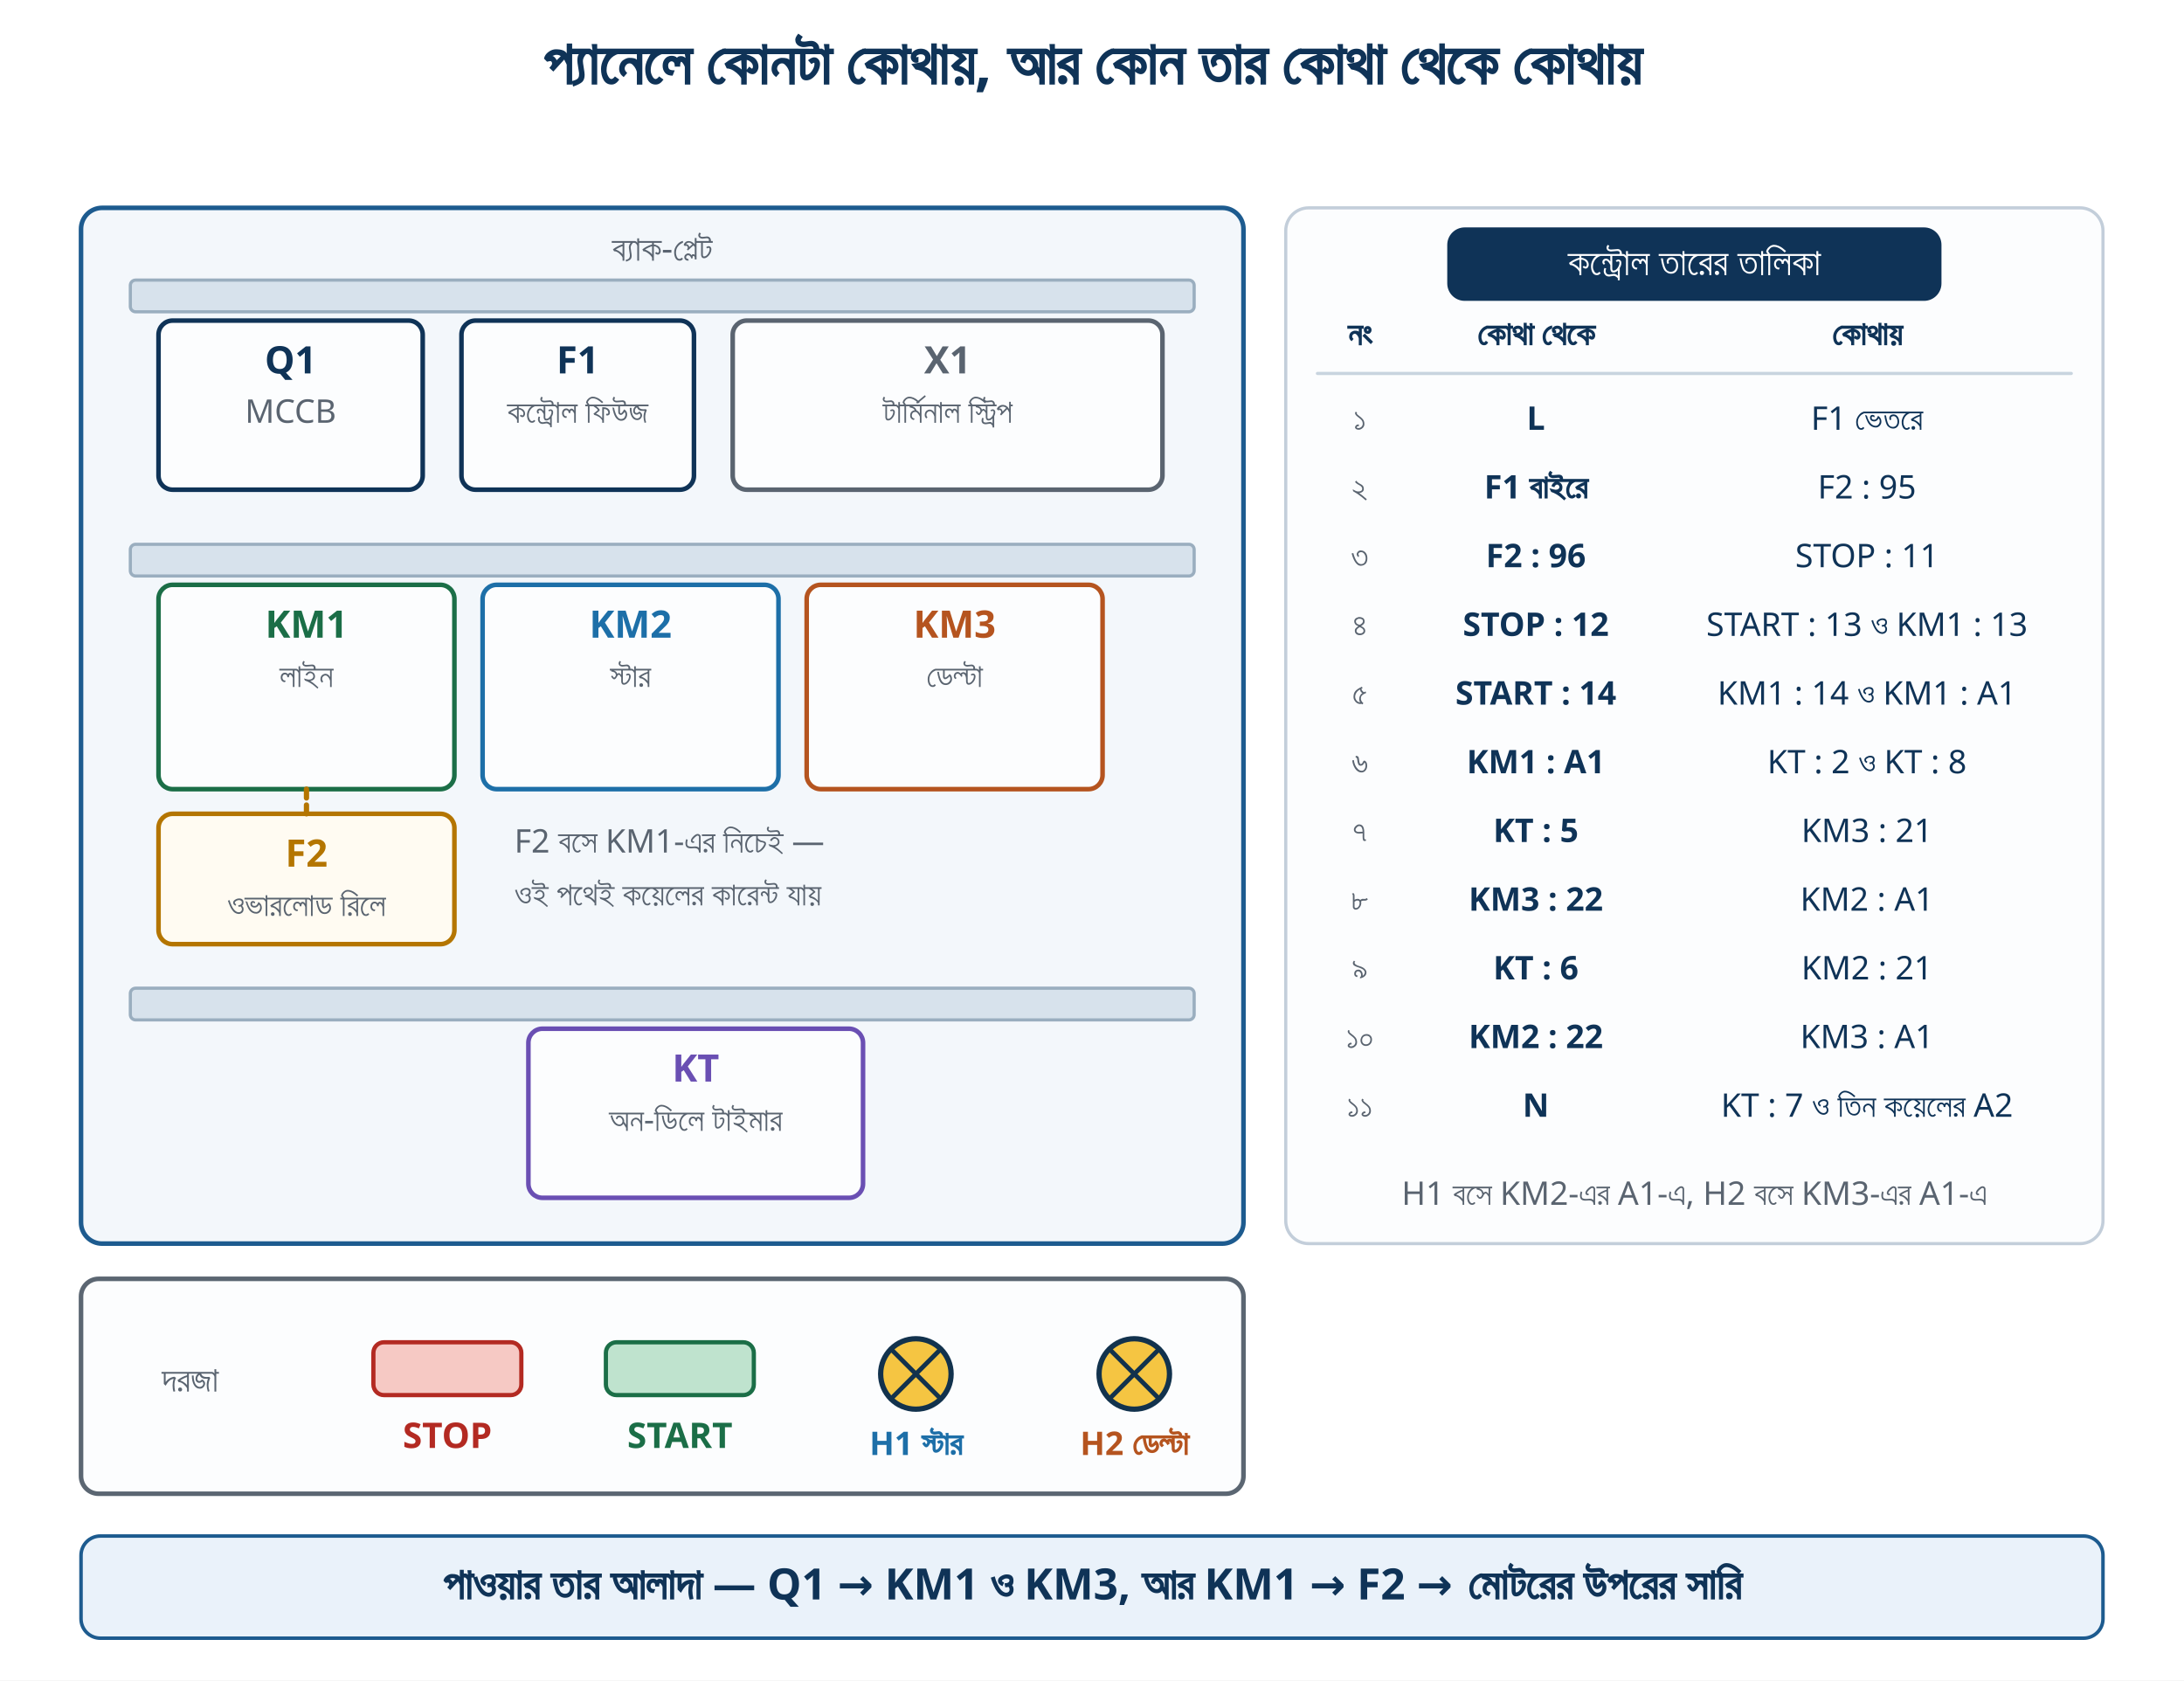
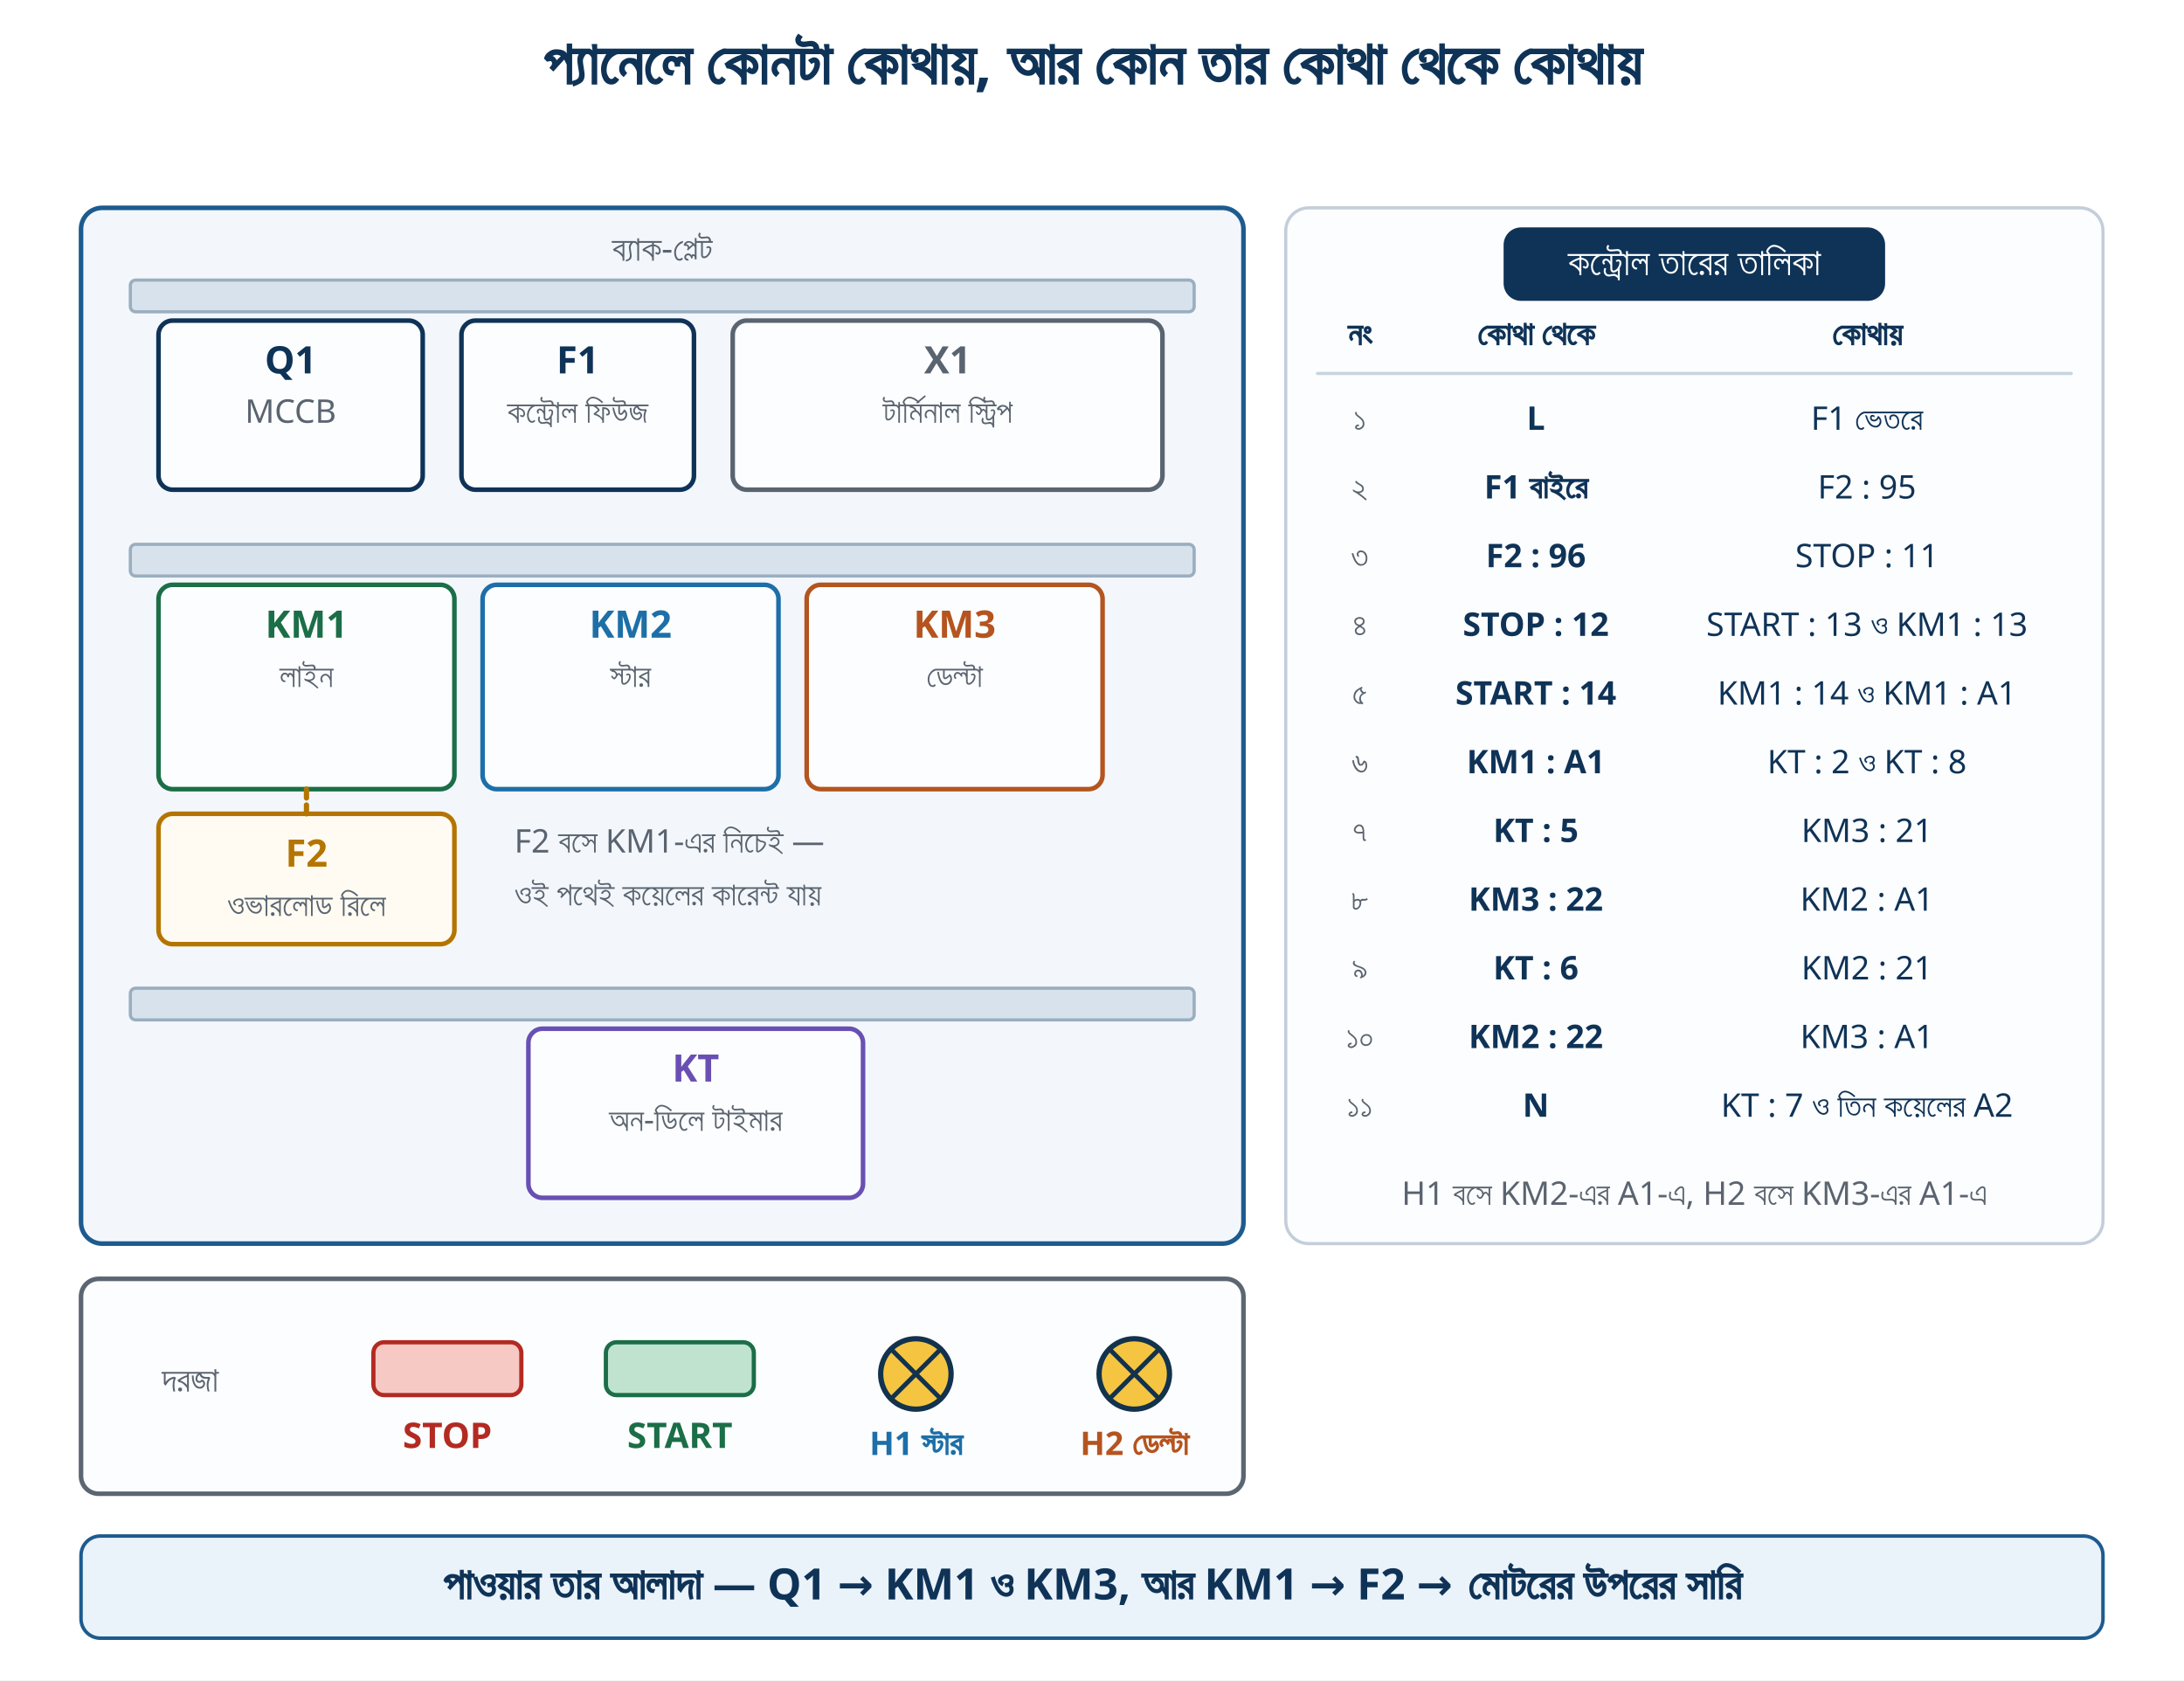
<svg xmlns="http://www.w3.org/2000/svg" width="1240" height="954" viewBox="0 0 1240 954">
  <rect width="1240" height="954" fill="#FFFFFF" />
  <text x="620.0" y="48.0" font-family="Kalpurush" font-size="34" font-weight="700" fill="#0F3357" text-anchor="middle">প্যানেলে কোনটা কোথায়, আর কোন তার কোথা থেকে কোথায়</text>
  <rect x="46.0" y="118.0" width="660.0" height="588.0" rx="12" fill="#F3F7FB" stroke="#1D5B8F" stroke-width="2.6" />
  <text x="376.0" y="148.0" font-family="Kalpurush" font-size="20" font-weight="400" fill="#5A6470" text-anchor="middle">ব্যাক-প্লেট</text>
  <rect x="74.0" y="159.0" width="604.0" height="18.0" rx="3" fill="#D7E2EC" stroke="#9AAEBF" stroke-width="1.8" />
  <rect x="74.0" y="309.0" width="604.0" height="18.0" rx="3" fill="#D7E2EC" stroke="#9AAEBF" stroke-width="1.8" />
  <rect x="74.0" y="561.0" width="604.0" height="18.0" rx="3" fill="#D7E2EC" stroke="#9AAEBF" stroke-width="1.8" />
  <rect x="90.0" y="182.0" width="150.0" height="96.0" rx="8" fill="#FCFDFE" stroke="#0F3357" stroke-width="2.6" />
  <text x="165.0" y="212.0" font-family="Kalpurush" font-size="21.5" font-weight="700" fill="#0F3357" text-anchor="middle">Q1</text>
  <text x="165.0" y="240.0" font-family="Kalpurush" font-size="18.5" font-weight="400" fill="#5A6470" text-anchor="middle">MCCB</text>
  <rect x="262.0" y="182.0" width="132.0" height="96.0" rx="8" fill="#FCFDFE" stroke="#0F3357" stroke-width="2.6" />
  <text x="328.0" y="212.0" font-family="Kalpurush" font-size="21.5" font-weight="700" fill="#0F3357" text-anchor="middle">F1</text>
  <text x="328.0" y="240.0" font-family="Kalpurush" font-size="18.5" font-weight="400" fill="#5A6470" text-anchor="middle">কন্ট্রোল ফিউজ</text>
  <rect x="416.0" y="182.0" width="244.0" height="96.0" rx="8" fill="#FCFDFE" stroke="#5A6470" stroke-width="2.6" />
  <text x="538.0" y="212.0" font-family="Kalpurush" font-size="21.5" font-weight="700" fill="#5A6470" text-anchor="middle">X1</text>
  <text x="538.0" y="240.0" font-family="Kalpurush" font-size="18.5" font-weight="400" fill="#5A6470" text-anchor="middle">টার্মিনাল স্ট্রিপ</text>
  <rect x="90.0" y="332.0" width="168.0" height="116.0" rx="8" fill="#FCFDFE" stroke="#1B6E47" stroke-width="2.6" />
  <text x="174.0" y="362.0" font-family="Kalpurush" font-size="21.5" font-weight="700" fill="#1B6E47" text-anchor="middle">KM1</text>
  <text x="174.0" y="390.0" font-family="Kalpurush" font-size="18.5" font-weight="400" fill="#5A6470" text-anchor="middle">লাইন</text>
  <rect x="274.0" y="332.0" width="168.0" height="116.0" rx="8" fill="#FCFDFE" stroke="#1D6FA8" stroke-width="2.6" />
  <text x="358.0" y="362.0" font-family="Kalpurush" font-size="21.5" font-weight="700" fill="#1D6FA8" text-anchor="middle">KM2</text>
  <text x="358.0" y="390.0" font-family="Kalpurush" font-size="18.5" font-weight="400" fill="#5A6470" text-anchor="middle">স্টার</text>
  <rect x="458.0" y="332.0" width="168.0" height="116.0" rx="8" fill="#FCFDFE" stroke="#B5541F" stroke-width="2.6" />
  <text x="542.0" y="362.0" font-family="Kalpurush" font-size="21.5" font-weight="700" fill="#B5541F" text-anchor="middle">KM3</text>
  <text x="542.0" y="390.0" font-family="Kalpurush" font-size="18.5" font-weight="400" fill="#5A6470" text-anchor="middle">ডেল্টা</text>
  <rect x="90.0" y="462.0" width="168.0" height="74.0" rx="8" fill="#FFFBF2" stroke="#B47500" stroke-width="2.6" />
  <text x="174.0" y="492.0" font-family="Kalpurush" font-size="21.5" font-weight="700" fill="#B47500" text-anchor="middle">F2</text>
  <text x="174.0" y="520.0" font-family="Kalpurush" font-size="18.5" font-weight="400" fill="#5A6470" text-anchor="middle">ওভারলোড রিলে</text>
  <path d="M 174 448 L 174 462" fill="none" stroke="#B47500" stroke-width="3" stroke-linecap="round" stroke-linejoin="round" stroke-dasharray="5 4" />
  <text x="292.0" y="484.0" font-family="Kalpurush" font-size="18.5" font-weight="400" fill="#5A6470" text-anchor="start">F2 বসে KM1-এর নিচেই —</text>
  <text x="292.0" y="514.0" font-family="Kalpurush" font-size="18.5" font-weight="400" fill="#5A6470" text-anchor="start">ওই পথেই কয়েলের কারেন্ট যায়</text>
  <rect x="300.0" y="584.0" width="190.0" height="96.0" rx="8" fill="#FCFDFE" stroke="#6A4FB3" stroke-width="2.6" />
  <text x="395.0" y="614.0" font-family="Kalpurush" font-size="21.5" font-weight="700" fill="#6A4FB3" text-anchor="middle">KT</text>
  <text x="395.0" y="642.0" font-family="Kalpurush" font-size="18.5" font-weight="400" fill="#5A6470" text-anchor="middle">অন-ডিলে টাইমার</text>
  <rect x="46.0" y="726.0" width="660.0" height="122.0" rx="10" fill="#FCFDFE" stroke="#5B6672" stroke-width="2.6" />
  <text x="108.0" y="790.0" font-family="Kalpurush" font-size="20" font-weight="400" fill="#5A6470" text-anchor="middle">দরজা</text>
  <rect x="212.0" y="762.0" width="84.0" height="30.0" rx="6" fill="#F6C9C4" stroke="#B32A22" stroke-width="2.4" />
  <text x="254.0" y="822.0" font-family="Kalpurush" font-size="20" font-weight="700" fill="#B32A22" text-anchor="middle">STOP</text>
  <rect x="344.0" y="762.0" width="84.0" height="30.0" rx="6" fill="#BFE3CE" stroke="#1B6E47" stroke-width="2.4" />
  <text x="386.0" y="822.0" font-family="Kalpurush" font-size="20" font-weight="700" fill="#1B6E47" text-anchor="middle">START</text>
  <circle cx="520.0" cy="780.0" r="20.0" fill="#F5C542" stroke="#12324D" stroke-width="3" />
  <path d="M 505.86 765.86 L 534.14 794.14" fill="none" stroke="#12324D" stroke-width="2.6" stroke-linecap="round" stroke-linejoin="round" />
  <path d="M 505.86 794.14 L 534.14 765.86" fill="none" stroke="#12324D" stroke-width="2.6" stroke-linecap="round" stroke-linejoin="round" />
  <text x="520.0" y="826.0" font-family="Kalpurush" font-size="18.5" font-weight="700" fill="#1D6FA8" text-anchor="middle">H1 স্টার</text>
  <circle cx="644.0" cy="780.0" r="20.0" fill="#F5C542" stroke="#12324D" stroke-width="3" />
  <path d="M 629.86 765.86 L 658.14 794.14" fill="none" stroke="#12324D" stroke-width="2.6" stroke-linecap="round" stroke-linejoin="round" />
  <path d="M 629.86 794.14 L 658.14 765.86" fill="none" stroke="#12324D" stroke-width="2.6" stroke-linecap="round" stroke-linejoin="round" />
  <text x="644.0" y="826.0" font-family="Kalpurush" font-size="18.5" font-weight="700" fill="#B5541F" text-anchor="middle">H2 ডেল্টা</text>
  <rect x="730.0" y="118.0" width="464.0" height="588.0" rx="13" fill="#FCFDFE" stroke="#C3CEDA" stroke-width="1.8" />
-   <rect x="822.6" y="130.0" width="278.8" height="39.9" rx="9" fill="#0F3357" stroke="#0F3357" stroke-width="1.8" />
+   <rect x="854.6" y="130.0" width="214.8" height="39.9" rx="9" fill="#0F3357" stroke="#0F3357" stroke-width="1.8" />
  <text x="962.0" y="156.2" font-family="Kalpurush" font-size="21.5" font-weight="600" fill="#FFFFFF" text-anchor="middle">কন্ট্রোল তারের তালিকা</text>
  <text x="772.0" y="196.0" font-family="Kalpurush" font-size="18.5" font-weight="700" fill="#0F3357" text-anchor="middle">নং</text>
  <text x="872.0" y="196.0" font-family="Kalpurush" font-size="18.5" font-weight="700" fill="#0F3357" text-anchor="middle">কোথা থেকে</text>
  <text x="1060.0" y="196.0" font-family="Kalpurush" font-size="18.5" font-weight="700" fill="#0F3357" text-anchor="middle">কোথায়</text>
  <path d="M 748 212 L 1176 212" fill="none" stroke="#C8D4DF" stroke-width="1.8" stroke-linecap="round" stroke-linejoin="round" />
  <text x="772.0" y="244.0" font-family="Kalpurush" font-size="18.5" font-weight="400" fill="#5A6470" text-anchor="middle">১</text>
  <text x="872.0" y="244.0" font-family="Kalpurush" font-size="18.5" font-weight="700" fill="#0F3357" text-anchor="middle">L</text>
  <text x="1060.0" y="244.0" font-family="Kalpurush" font-size="18.5" font-weight="400" fill="#0F3357" text-anchor="middle">F1 ভেতরে</text>
  <text x="772.0" y="283.0" font-family="Kalpurush" font-size="18.5" font-weight="400" fill="#5A6470" text-anchor="middle">২</text>
  <text x="872.0" y="283.0" font-family="Kalpurush" font-size="18.5" font-weight="700" fill="#0F3357" text-anchor="middle">F1 বাইরে</text>
  <text x="1060.0" y="283.0" font-family="Kalpurush" font-size="18.5" font-weight="400" fill="#0F3357" text-anchor="middle">F2 : 95</text>
  <text x="772.0" y="322.0" font-family="Kalpurush" font-size="18.5" font-weight="400" fill="#5A6470" text-anchor="middle">৩</text>
  <text x="872.0" y="322.0" font-family="Kalpurush" font-size="18.5" font-weight="700" fill="#0F3357" text-anchor="middle">F2 : 96</text>
  <text x="1060.0" y="322.0" font-family="Kalpurush" font-size="18.5" font-weight="400" fill="#0F3357" text-anchor="middle">STOP : 11</text>
  <text x="772.0" y="361.0" font-family="Kalpurush" font-size="18.5" font-weight="400" fill="#5A6470" text-anchor="middle">৪</text>
  <text x="872.0" y="361.0" font-family="Kalpurush" font-size="18.5" font-weight="700" fill="#0F3357" text-anchor="middle">STOP : 12</text>
  <text x="1060.0" y="361.0" font-family="Kalpurush" font-size="18.5" font-weight="400" fill="#0F3357" text-anchor="middle">START : 13  ও  KM1 : 13</text>
  <text x="772.0" y="400.0" font-family="Kalpurush" font-size="18.5" font-weight="400" fill="#5A6470" text-anchor="middle">৫</text>
  <text x="872.0" y="400.0" font-family="Kalpurush" font-size="18.5" font-weight="700" fill="#0F3357" text-anchor="middle">START : 14</text>
  <text x="1060.0" y="400.0" font-family="Kalpurush" font-size="18.5" font-weight="400" fill="#0F3357" text-anchor="middle">KM1 : 14  ও  KM1 : A1</text>
  <text x="772.0" y="439.0" font-family="Kalpurush" font-size="18.5" font-weight="400" fill="#5A6470" text-anchor="middle">৬</text>
  <text x="872.0" y="439.0" font-family="Kalpurush" font-size="18.5" font-weight="700" fill="#0F3357" text-anchor="middle">KM1 : A1</text>
  <text x="1060.0" y="439.0" font-family="Kalpurush" font-size="18.5" font-weight="400" fill="#0F3357" text-anchor="middle">KT : 2  ও  KT : 8</text>
  <text x="772.0" y="478.0" font-family="Kalpurush" font-size="18.5" font-weight="400" fill="#5A6470" text-anchor="middle">৭</text>
  <text x="872.0" y="478.0" font-family="Kalpurush" font-size="18.5" font-weight="700" fill="#0F3357" text-anchor="middle">KT : 5</text>
  <text x="1060.0" y="478.0" font-family="Kalpurush" font-size="18.5" font-weight="400" fill="#0F3357" text-anchor="middle">KM3 : 21</text>
  <text x="772.0" y="517.0" font-family="Kalpurush" font-size="18.5" font-weight="400" fill="#5A6470" text-anchor="middle">৮</text>
  <text x="872.0" y="517.0" font-family="Kalpurush" font-size="18.5" font-weight="700" fill="#0F3357" text-anchor="middle">KM3 : 22</text>
  <text x="1060.0" y="517.0" font-family="Kalpurush" font-size="18.5" font-weight="400" fill="#0F3357" text-anchor="middle">KM2 : A1</text>
  <text x="772.0" y="556.0" font-family="Kalpurush" font-size="18.5" font-weight="400" fill="#5A6470" text-anchor="middle">৯</text>
  <text x="872.0" y="556.0" font-family="Kalpurush" font-size="18.5" font-weight="700" fill="#0F3357" text-anchor="middle">KT : 6</text>
  <text x="1060.0" y="556.0" font-family="Kalpurush" font-size="18.5" font-weight="400" fill="#0F3357" text-anchor="middle">KM2 : 21</text>
  <text x="772.0" y="595.0" font-family="Kalpurush" font-size="18.5" font-weight="400" fill="#5A6470" text-anchor="middle">১০</text>
  <text x="872.0" y="595.0" font-family="Kalpurush" font-size="18.5" font-weight="700" fill="#0F3357" text-anchor="middle">KM2 : 22</text>
  <text x="1060.0" y="595.0" font-family="Kalpurush" font-size="18.5" font-weight="400" fill="#0F3357" text-anchor="middle">KM3 : A1</text>
  <text x="772.0" y="634.0" font-family="Kalpurush" font-size="18.5" font-weight="400" fill="#5A6470" text-anchor="middle">১১</text>
  <text x="872.0" y="634.0" font-family="Kalpurush" font-size="18.5" font-weight="700" fill="#0F3357" text-anchor="middle">N</text>
  <text x="1060.0" y="634.0" font-family="Kalpurush" font-size="18.5" font-weight="400" fill="#0F3357" text-anchor="middle">KT : 7  ও  তিন কয়েলের A2</text>
  <text x="962.0" y="684.0" font-family="Kalpurush" font-size="18.5" font-weight="400" fill="#5A6470" text-anchor="middle">H1 বসে KM2-এর A1-এ, H2 বসে KM3-এর A1-এ</text>
  <rect x="46.0" y="872.0" width="1148.0" height="58.0" rx="11" fill="#EAF2FA" stroke="#1D5B8F" stroke-width="2" />
  <text x="620.0" y="908.0" font-family="Kalpurush" font-size="24.5" font-weight="700" fill="#0F3357" text-anchor="middle">পাওয়ার তার আলাদা — Q1 → KM1 ও KM3, আর KM1 → F2 → মোটরের উপরের সারি</text>
</svg>
